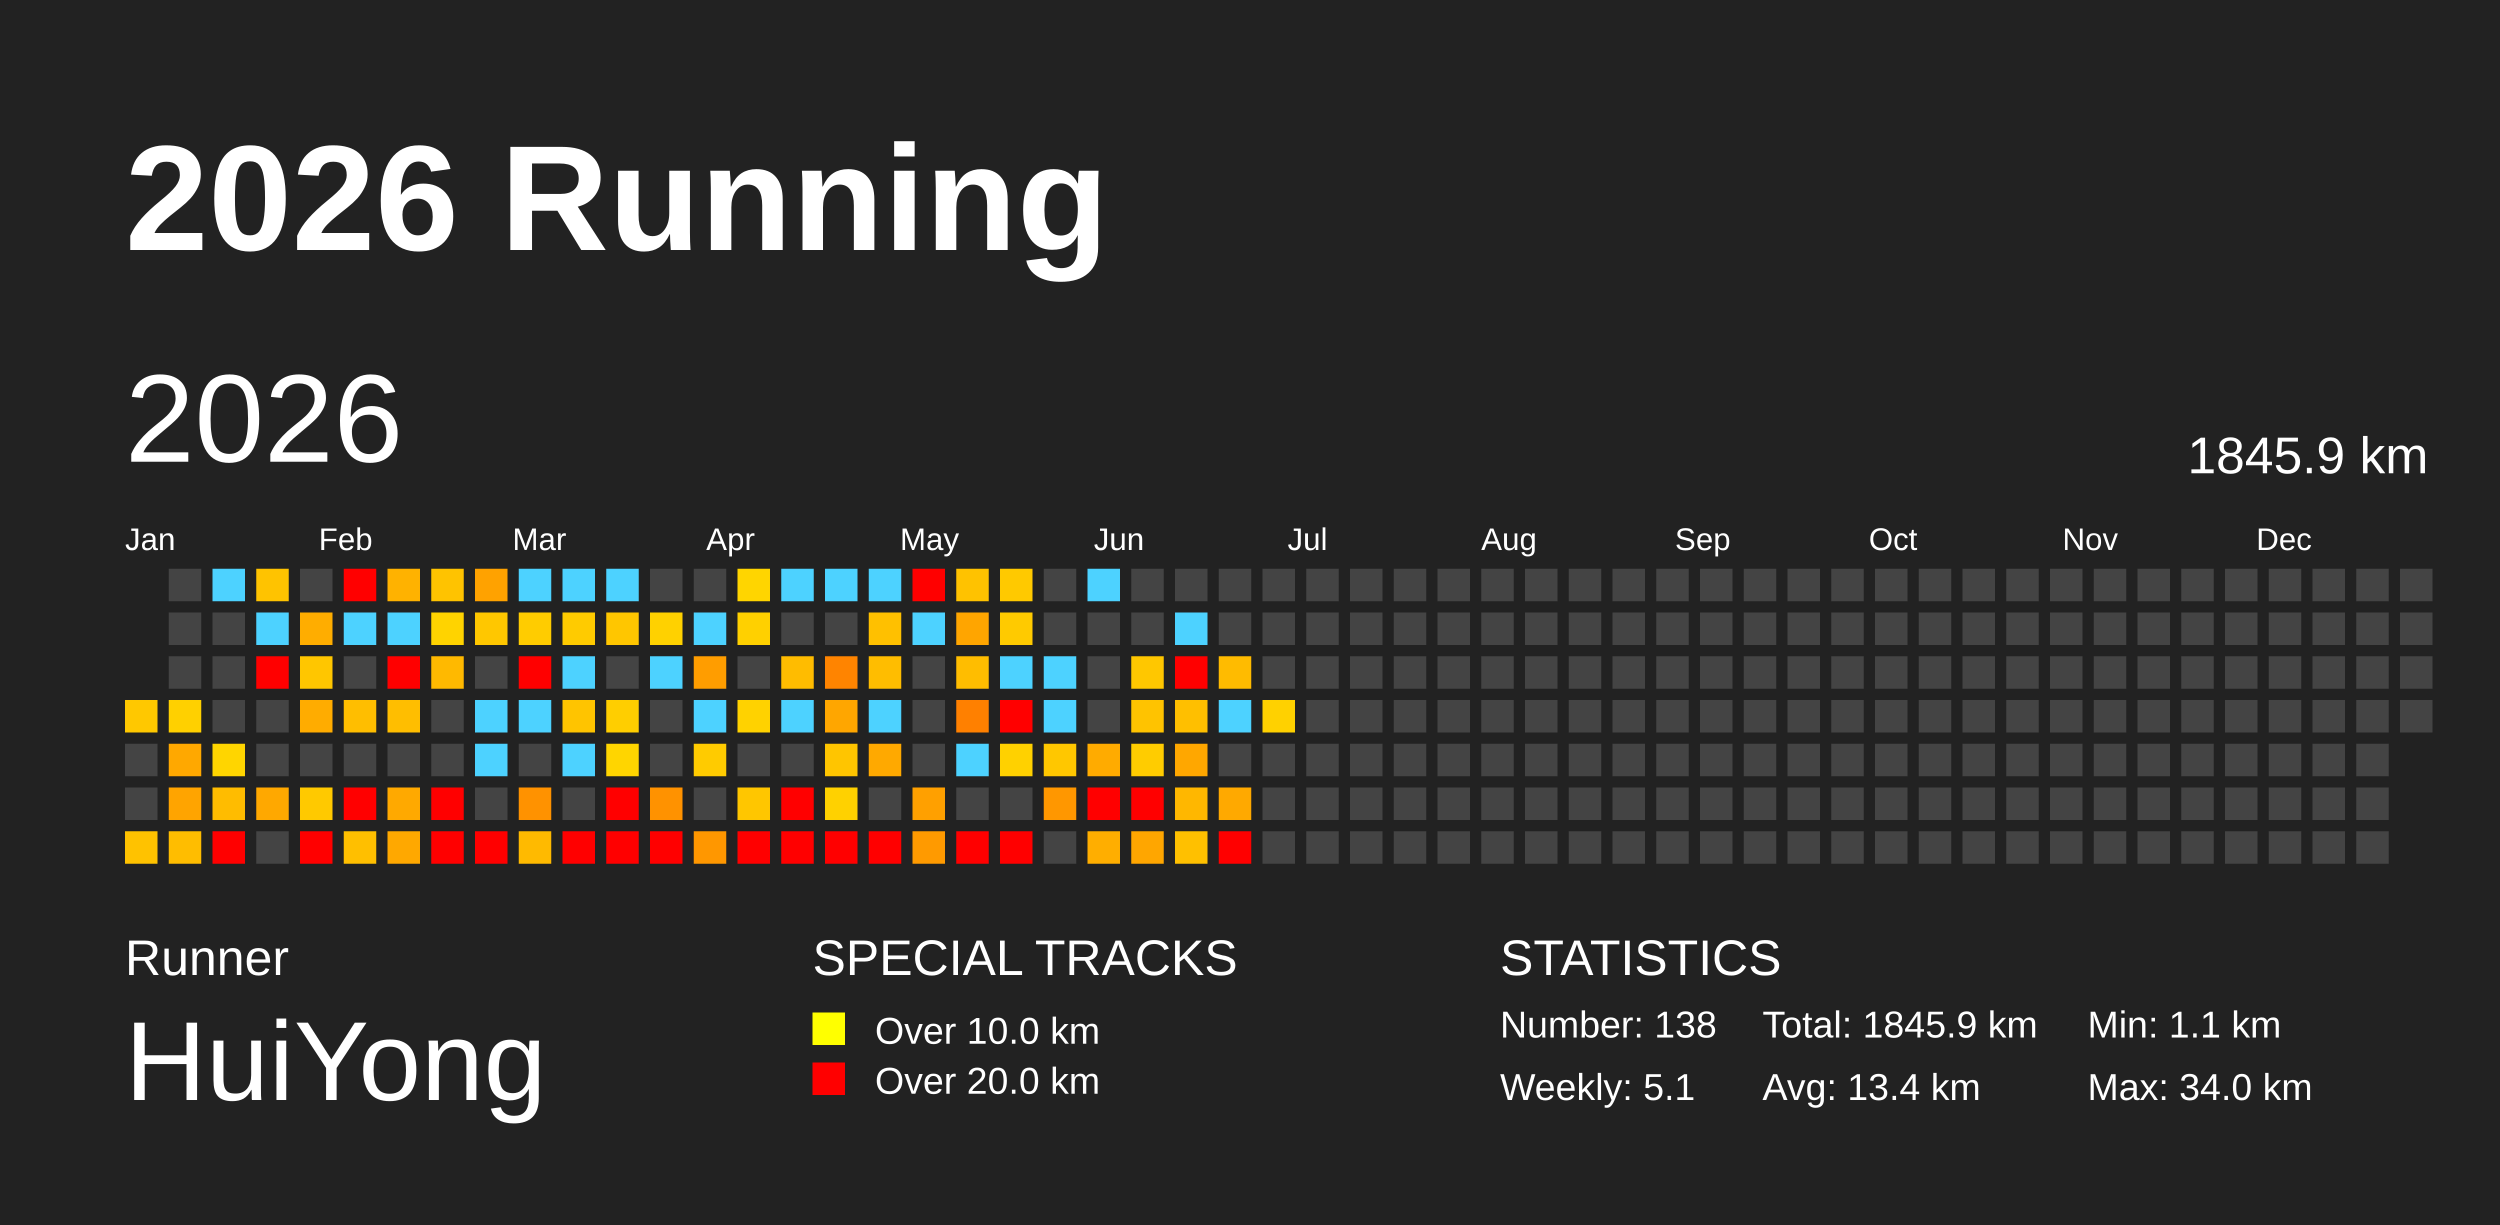
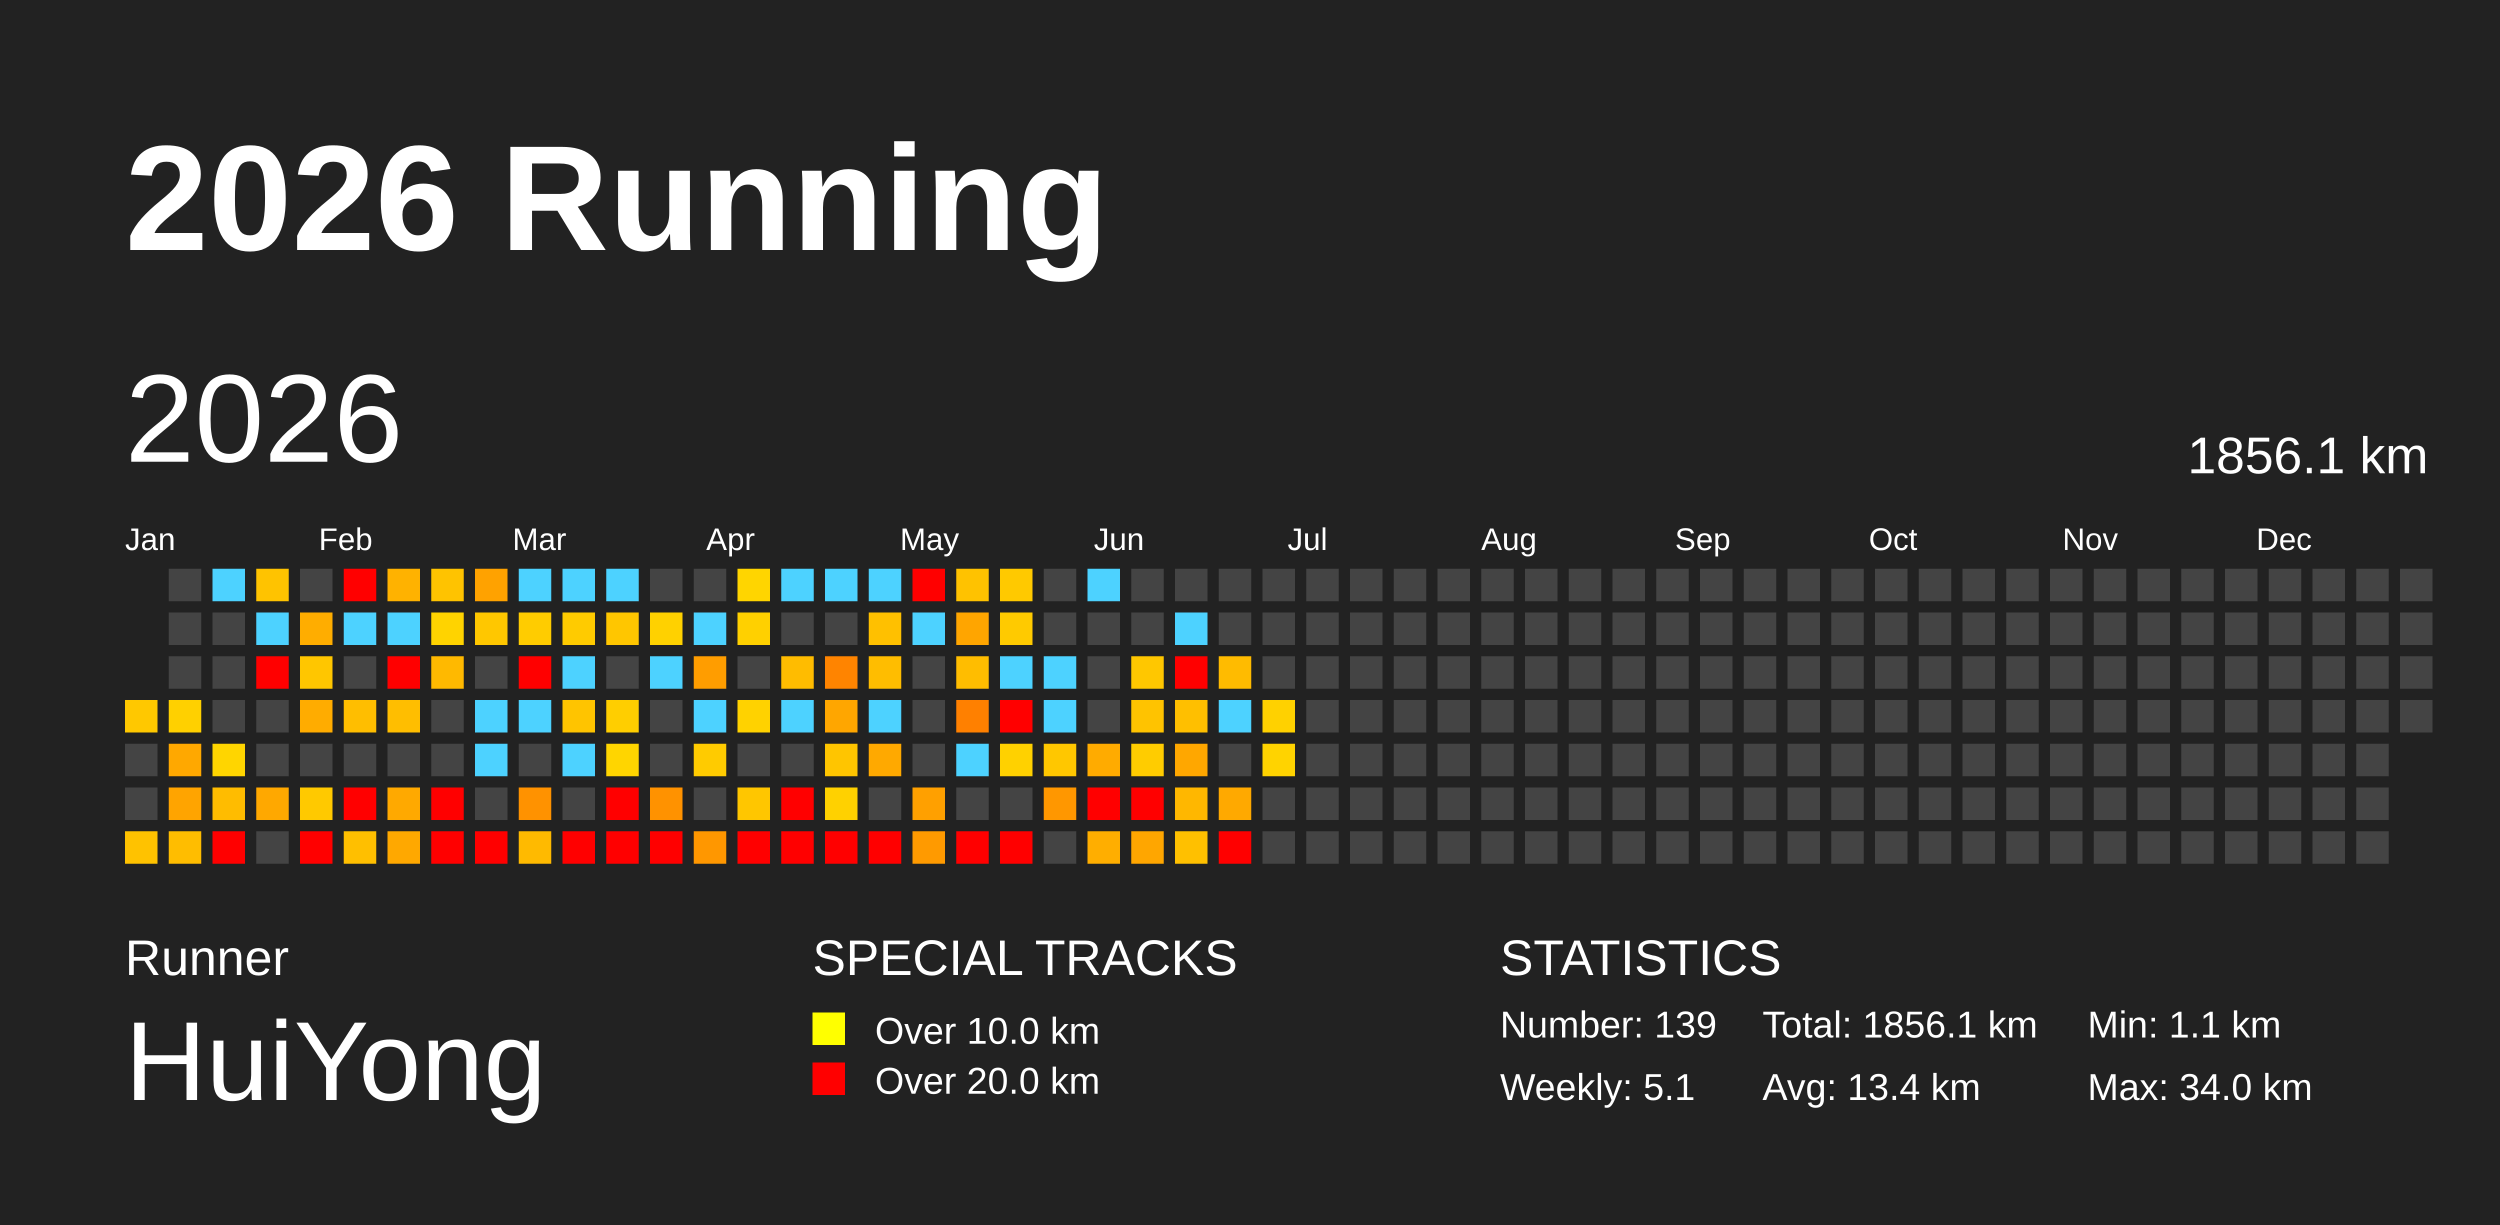
<svg xmlns="http://www.w3.org/2000/svg" baseProfile="full" height="98mm" version="1.1" viewBox="0,0,200,98" width="200mm">
  <defs />
  <rect fill="#222222" height="98" width="200" x="0" y="0" />
  <text fill="#FFFFFF" style="font-size:12px; font-family:Arial; font-weight:bold;" x="10" y="20">2026 Running</text>
  <text fill="#FFFFFF" style="font-size:4px; font-family:Arial" x="10" y="78">Runner</text>
  <text fill="#FFFFFF" style="font-size:9px; font-family:Arial" x="10" y="88">HuiYong</text>
  <text fill="#FFFFFF" style="font-size:4px; font-family:Arial" x="65" y="78">SPECIAL TRACKS</text>
  <rect fill="yellow" height="2.6" width="2.6" x="65" y="81" />
  <text fill="#FFFFFF" style="font-size:3px; font-family:Arial" x="70" y="83.5">Over 10.0 km</text>
  <rect fill="red" height="2.6" width="2.6" x="65" y="85" />
  <text fill="#FFFFFF" style="font-size:3px; font-family:Arial" x="70" y="87.5">Over 20.0 km</text>
  <text fill="#FFFFFF" style="font-size:4px; font-family:Arial" x="120" y="78">STATISTICS</text>
-   <text fill="#FFFFFF" style="font-size:3px; font-family:Arial" x="120" y="83">Number: 138</text>
+   <text fill="#FFFFFF" style="font-size:3px; font-family:Arial" x="120" y="83">Number: 139</text>
  <text fill="#FFFFFF" style="font-size:3px; font-family:Arial" x="120" y="88">Weekly: 5.1</text>
-   <text fill="#FFFFFF" style="font-size:3px; font-family:Arial" x="141" y="83">Total: 1845.9 km</text>
+   <text fill="#FFFFFF" style="font-size:3px; font-family:Arial" x="141" y="83">Total: 1856.1 km</text>
  <text fill="#FFFFFF" style="font-size:3px; font-family:Arial" x="141" y="88">Avg: 13.4 km</text>
  <text fill="#FFFFFF" style="font-size:3px; font-family:Arial" x="167" y="83">Min: 1.1 km</text>
  <text fill="#FFFFFF" style="font-size:3px; font-family:Arial" x="167" y="88">Max: 34.0 km</text>
  <text dominant-baseline="hanging" fill="#FFFFFF" style="font-size:10.0px; font-family:Arial;" x="10" y="30">2026</text>
-   <text dominant-baseline="hanging" fill="#FFFFFF" style="font-size:4.125px; font-family:Arial;" x="175" y="35">1845.9 km</text>
+   <text dominant-baseline="hanging" fill="#FFFFFF" style="font-size:4.125px; font-family:Arial;" x="175" y="35">1856.1 km</text>
  <text fill="#FFFFFF" style="font-size:2.5px; font-family:Arial" x="10.0" y="44">Jan</text>
  <text fill="#FFFFFF" style="font-size:2.5px; font-family:Arial" x="25.5" y="44">Feb</text>
  <text fill="#FFFFFF" style="font-size:2.5px; font-family:Arial" x="41.0" y="44">Mar</text>
  <text fill="#FFFFFF" style="font-size:2.5px; font-family:Arial" x="56.5" y="44">Apr</text>
  <text fill="#FFFFFF" style="font-size:2.5px; font-family:Arial" x="72.0" y="44">May</text>
  <text fill="#FFFFFF" style="font-size:2.5px; font-family:Arial" x="87.5" y="44">Jun</text>
  <text fill="#FFFFFF" style="font-size:2.5px; font-family:Arial" x="103.0" y="44">Jul</text>
  <text fill="#FFFFFF" style="font-size:2.5px; font-family:Arial" x="118.5" y="44">Aug</text>
  <text fill="#FFFFFF" style="font-size:2.5px; font-family:Arial" x="134.0" y="44">Sep</text>
  <text fill="#FFFFFF" style="font-size:2.5px; font-family:Arial" x="149.5" y="44">Oct</text>
  <text fill="#FFFFFF" style="font-size:2.5px; font-family:Arial" x="165.0" y="44">Nov</text>
  <text fill="#FFFFFF" style="font-size:2.5px; font-family:Arial" x="180.5" y="44">Dec</text>
  <rect fill="#ffc800" height="2.6" width="2.6" x="10.0" y="56.0" />
  <rect fill="#444444" height="2.6" width="2.6" x="10.0" y="59.5" />
  <rect fill="#444444" height="2.6" width="2.6" x="10.0" y="63.0" />
  <rect fill="#ffc200" height="2.6" width="2.6" x="10.0" y="66.5" />
  <rect fill="#444444" height="2.6" width="2.6" x="13.5" y="45.5" />
  <rect fill="#444444" height="2.6" width="2.6" x="13.5" y="49.0" />
  <rect fill="#444444" height="2.6" width="2.6" x="13.5" y="52.5" />
  <rect fill="#ffd000" height="2.6" width="2.6" x="13.5" y="56.0" />
  <rect fill="#ffa800" height="2.6" width="2.6" x="13.5" y="59.5" />
  <rect fill="#ffa400" height="2.6" width="2.6" x="13.5" y="63.0" />
  <rect fill="#ffbd00" height="2.6" width="2.6" x="13.5" y="66.5" />
  <rect fill="#4dd2ff" height="2.6" width="2.6" x="17.0" y="45.5" />
  <rect fill="#444444" height="2.6" width="2.6" x="17.0" y="49.0" />
  <rect fill="#444444" height="2.6" width="2.6" x="17.0" y="52.5" />
  <rect fill="#444444" height="2.6" width="2.6" x="17.0" y="56.0" />
  <rect fill="#ffd500" height="2.6" width="2.6" x="17.0" y="59.5" />
  <rect fill="#ffbc00" height="2.6" width="2.6" x="17.0" y="63.0" />
  <rect fill="red" height="2.6" width="2.6" x="17.0" y="66.5" />
  <rect fill="#ffc300" height="2.6" width="2.6" x="20.5" y="45.5" />
  <rect fill="#4dd2ff" height="2.6" width="2.6" x="20.5" y="49.0" />
  <rect fill="red" height="2.6" width="2.6" x="20.5" y="52.5" />
  <rect fill="#444444" height="2.6" width="2.6" x="20.5" y="56.0" />
  <rect fill="#444444" height="2.6" width="2.6" x="20.5" y="59.5" />
  <rect fill="#ffa800" height="2.6" width="2.6" x="20.5" y="63.0" />
  <rect fill="#444444" height="2.6" width="2.6" x="20.5" y="66.5" />
  <rect fill="#444444" height="2.6" width="2.6" x="24.0" y="45.5" />
  <rect fill="#ffad00" height="2.6" width="2.6" x="24.0" y="49.0" />
  <rect fill="#ffc600" height="2.6" width="2.6" x="24.0" y="52.5" />
  <rect fill="#ffac00" height="2.6" width="2.6" x="24.0" y="56.0" />
  <rect fill="#444444" height="2.6" width="2.6" x="24.0" y="59.5" />
  <rect fill="#ffc900" height="2.6" width="2.6" x="24.0" y="63.0" />
  <rect fill="red" height="2.6" width="2.6" x="24.0" y="66.5" />
  <rect fill="red" height="2.6" width="2.6" x="27.5" y="45.5" />
  <rect fill="#4dd2ff" height="2.6" width="2.6" x="27.5" y="49.0" />
  <rect fill="#444444" height="2.6" width="2.6" x="27.5" y="52.5" />
  <rect fill="#ffbe00" height="2.6" width="2.6" x="27.5" y="56.0" />
  <rect fill="#444444" height="2.6" width="2.6" x="27.5" y="59.5" />
  <rect fill="red" height="2.6" width="2.6" x="27.5" y="63.0" />
  <rect fill="#ffbf00" height="2.6" width="2.6" x="27.5" y="66.5" />
  <rect fill="#ffb200" height="2.6" width="2.6" x="31.0" y="45.5" />
  <rect fill="#4dd2ff" height="2.6" width="2.6" x="31.0" y="49.0" />
  <rect fill="red" height="2.6" width="2.6" x="31.0" y="52.5" />
  <rect fill="#ffbe00" height="2.6" width="2.6" x="31.0" y="56.0" />
  <rect fill="#444444" height="2.6" width="2.6" x="31.0" y="59.5" />
  <rect fill="#ffa900" height="2.6" width="2.6" x="31.0" y="63.0" />
  <rect fill="#ffa800" height="2.6" width="2.6" x="31.0" y="66.5" />
  <rect fill="#ffc300" height="2.6" width="2.6" x="34.5" y="45.5" />
  <rect fill="#ffd300" height="2.6" width="2.6" x="34.5" y="49.0" />
  <rect fill="#ffb900" height="2.6" width="2.6" x="34.5" y="52.5" />
  <rect fill="#444444" height="2.6" width="2.6" x="34.5" y="56.0" />
  <rect fill="#444444" height="2.6" width="2.6" x="34.5" y="59.5" />
  <rect fill="red" height="2.6" width="2.6" x="34.5" y="63.0" />
  <rect fill="red" height="2.6" width="2.6" x="34.5" y="66.5" />
  <rect fill="#ffa200" height="2.6" width="2.6" x="38.0" y="45.5" />
  <rect fill="#ffc700" height="2.6" width="2.6" x="38.0" y="49.0" />
  <rect fill="#444444" height="2.6" width="2.6" x="38.0" y="52.5" />
  <rect fill="#4dd2ff" height="2.6" width="2.6" x="38.0" y="56.0" />
  <rect fill="#4dd2ff" height="2.6" width="2.6" x="38.0" y="59.5" />
  <rect fill="#444444" height="2.6" width="2.6" x="38.0" y="63.0" />
  <rect fill="red" height="2.6" width="2.6" x="38.0" y="66.5" />
  <rect fill="#4dd2ff" height="2.6" width="2.6" x="41.5" y="45.5" />
  <rect fill="#ffcc00" height="2.6" width="2.6" x="41.5" y="49.0" />
  <rect fill="red" height="2.6" width="2.6" x="41.5" y="52.5" />
  <rect fill="#4dd2ff" height="2.6" width="2.6" x="41.5" y="56.0" />
  <rect fill="#444444" height="2.6" width="2.6" x="41.5" y="59.5" />
  <rect fill="#ff9200" height="2.6" width="2.6" x="41.5" y="63.0" />
  <rect fill="#ffba00" height="2.6" width="2.6" x="41.5" y="66.5" />
  <rect fill="#4dd2ff" height="2.6" width="2.6" x="45.0" y="45.5" />
  <rect fill="#ffcb00" height="2.6" width="2.6" x="45.0" y="49.0" />
  <rect fill="#4dd2ff" height="2.6" width="2.6" x="45.0" y="52.5" />
  <rect fill="#ffc400" height="2.6" width="2.6" x="45.0" y="56.0" />
  <rect fill="#4dd2ff" height="2.6" width="2.6" x="45.0" y="59.5" />
  <rect fill="#444444" height="2.6" width="2.6" x="45.0" y="63.0" />
  <rect fill="red" height="2.6" width="2.6" x="45.0" y="66.5" />
  <rect fill="#4dd2ff" height="2.6" width="2.6" x="48.5" y="45.5" />
  <rect fill="#ffc600" height="2.6" width="2.6" x="48.5" y="49.0" />
  <rect fill="#444444" height="2.6" width="2.6" x="48.5" y="52.5" />
  <rect fill="#ffce00" height="2.6" width="2.6" x="48.5" y="56.0" />
  <rect fill="#ffd500" height="2.6" width="2.6" x="48.5" y="59.5" />
  <rect fill="red" height="2.6" width="2.6" x="48.5" y="63.0" />
  <rect fill="red" height="2.6" width="2.6" x="48.5" y="66.5" />
  <rect fill="#444444" height="2.6" width="2.6" x="52.0" y="45.5" />
  <rect fill="#ffd100" height="2.6" width="2.6" x="52.0" y="49.0" />
  <rect fill="#4dd2ff" height="2.6" width="2.6" x="52.0" y="52.5" />
  <rect fill="#444444" height="2.6" width="2.6" x="52.0" y="56.0" />
  <rect fill="#444444" height="2.6" width="2.6" x="52.0" y="59.5" />
  <rect fill="#ff9200" height="2.6" width="2.6" x="52.0" y="63.0" />
  <rect fill="red" height="2.6" width="2.6" x="52.0" y="66.5" />
  <rect fill="#444444" height="2.6" width="2.6" x="55.5" y="45.5" />
  <rect fill="#4dd2ff" height="2.6" width="2.6" x="55.5" y="49.0" />
  <rect fill="#ff9d00" height="2.6" width="2.6" x="55.5" y="52.5" />
  <rect fill="#4dd2ff" height="2.6" width="2.6" x="55.5" y="56.0" />
  <rect fill="#ffcb00" height="2.6" width="2.6" x="55.5" y="59.5" />
  <rect fill="#444444" height="2.6" width="2.6" x="55.5" y="63.0" />
  <rect fill="#ff9700" height="2.6" width="2.6" x="55.5" y="66.5" />
  <rect fill="#ffd500" height="2.6" width="2.6" x="59.0" y="45.5" />
  <rect fill="#ffd000" height="2.6" width="2.6" x="59.0" y="49.0" />
  <rect fill="#444444" height="2.6" width="2.6" x="59.0" y="52.5" />
  <rect fill="#ffd200" height="2.6" width="2.6" x="59.0" y="56.0" />
  <rect fill="#444444" height="2.6" width="2.6" x="59.0" y="59.5" />
  <rect fill="#ffc600" height="2.6" width="2.6" x="59.0" y="63.0" />
  <rect fill="red" height="2.6" width="2.6" x="59.0" y="66.5" />
  <rect fill="#4dd2ff" height="2.6" width="2.6" x="62.5" y="45.5" />
  <rect fill="#444444" height="2.6" width="2.6" x="62.5" y="49.0" />
  <rect fill="#ffbc00" height="2.6" width="2.6" x="62.5" y="52.5" />
  <rect fill="#4dd2ff" height="2.6" width="2.6" x="62.5" y="56.0" />
  <rect fill="#444444" height="2.6" width="2.6" x="62.5" y="59.5" />
  <rect fill="red" height="2.6" width="2.6" x="62.5" y="63.0" />
  <rect fill="red" height="2.6" width="2.6" x="62.5" y="66.5" />
  <rect fill="#4dd2ff" height="2.6" width="2.6" x="66.0" y="45.5" />
  <rect fill="#444444" height="2.6" width="2.6" x="66.0" y="49.0" />
  <rect fill="#ff8400" height="2.6" width="2.6" x="66.0" y="52.5" />
  <rect fill="#ffa600" height="2.6" width="2.6" x="66.0" y="56.0" />
  <rect fill="#ffc500" height="2.6" width="2.6" x="66.0" y="59.5" />
  <rect fill="#ffd100" height="2.6" width="2.6" x="66.0" y="63.0" />
  <rect fill="red" height="2.6" width="2.6" x="66.0" y="66.5" />
  <rect fill="#4dd2ff" height="2.6" width="2.6" x="69.5" y="45.5" />
  <rect fill="#ffc000" height="2.6" width="2.6" x="69.5" y="49.0" />
  <rect fill="#ffbd00" height="2.6" width="2.6" x="69.5" y="52.5" />
  <rect fill="#4dd2ff" height="2.6" width="2.6" x="69.5" y="56.0" />
  <rect fill="#ffa900" height="2.6" width="2.6" x="69.5" y="59.5" />
  <rect fill="#444444" height="2.6" width="2.6" x="69.5" y="63.0" />
  <rect fill="red" height="2.6" width="2.6" x="69.5" y="66.5" />
  <rect fill="red" height="2.6" width="2.6" x="73.0" y="45.5" />
  <rect fill="#4dd2ff" height="2.6" width="2.6" x="73.0" y="49.0" />
  <rect fill="#444444" height="2.6" width="2.6" x="73.0" y="52.5" />
  <rect fill="#444444" height="2.6" width="2.6" x="73.0" y="56.0" />
  <rect fill="#444444" height="2.6" width="2.6" x="73.0" y="59.5" />
  <rect fill="#ffa000" height="2.6" width="2.6" x="73.0" y="63.0" />
  <rect fill="#ff9a00" height="2.6" width="2.6" x="73.0" y="66.5" />
  <rect fill="#ffc200" height="2.6" width="2.6" x="76.5" y="45.5" />
  <rect fill="#ffa500" height="2.6" width="2.6" x="76.5" y="49.0" />
  <rect fill="#ffbd00" height="2.6" width="2.6" x="76.5" y="52.5" />
  <rect fill="#ff8000" height="2.6" width="2.6" x="76.5" y="56.0" />
  <rect fill="#4dd2ff" height="2.6" width="2.6" x="76.5" y="59.5" />
  <rect fill="#444444" height="2.6" width="2.6" x="76.5" y="63.0" />
  <rect fill="red" height="2.6" width="2.6" x="76.5" y="66.5" />
  <rect fill="#ffc900" height="2.6" width="2.6" x="80.0" y="45.5" />
  <rect fill="#ffca00" height="2.6" width="2.6" x="80.0" y="49.0" />
  <rect fill="#4dd2ff" height="2.6" width="2.6" x="80.0" y="52.5" />
  <rect fill="red" height="2.6" width="2.6" x="80.0" y="56.0" />
  <rect fill="#ffd100" height="2.6" width="2.6" x="80.0" y="59.5" />
  <rect fill="#444444" height="2.6" width="2.6" x="80.0" y="63.0" />
  <rect fill="red" height="2.6" width="2.6" x="80.0" y="66.5" />
  <rect fill="#444444" height="2.6" width="2.6" x="83.5" y="45.5" />
  <rect fill="#444444" height="2.6" width="2.6" x="83.5" y="49.0" />
  <rect fill="#4dd2ff" height="2.6" width="2.6" x="83.5" y="52.5" />
  <rect fill="#4dd2ff" height="2.6" width="2.6" x="83.5" y="56.0" />
  <rect fill="#ffc700" height="2.6" width="2.6" x="83.5" y="59.5" />
  <rect fill="#ff9700" height="2.6" width="2.6" x="83.5" y="63.0" />
  <rect fill="#444444" height="2.6" width="2.6" x="83.5" y="66.5" />
  <rect fill="#4dd2ff" height="2.6" width="2.6" x="87.0" y="45.5" />
  <rect fill="#444444" height="2.6" width="2.6" x="87.0" y="49.0" />
  <rect fill="#444444" height="2.6" width="2.6" x="87.0" y="52.5" />
  <rect fill="#444444" height="2.6" width="2.6" x="87.0" y="56.0" />
  <rect fill="#ffab00" height="2.6" width="2.6" x="87.0" y="59.5" />
  <rect fill="red" height="2.6" width="2.6" x="87.0" y="63.0" />
  <rect fill="#ffae00" height="2.6" width="2.6" x="87.0" y="66.5" />
  <rect fill="#444444" height="2.6" width="2.6" x="90.5" y="45.5" />
  <rect fill="#444444" height="2.6" width="2.6" x="90.5" y="49.0" />
  <rect fill="#ffc700" height="2.6" width="2.6" x="90.5" y="52.5" />
  <rect fill="#ffc300" height="2.6" width="2.6" x="90.5" y="56.0" />
  <rect fill="#ffcc00" height="2.6" width="2.6" x="90.5" y="59.5" />
  <rect fill="red" height="2.6" width="2.6" x="90.5" y="63.0" />
  <rect fill="#ffa600" height="2.6" width="2.6" x="90.5" y="66.5" />
  <rect fill="#444444" height="2.6" width="2.6" x="94.0" y="45.5" />
  <rect fill="#4dd2ff" height="2.6" width="2.6" x="94.0" y="49.0" />
  <rect fill="red" height="2.6" width="2.6" x="94.0" y="52.5" />
  <rect fill="#ffbf00" height="2.6" width="2.6" x="94.0" y="56.0" />
  <rect fill="#ffa700" height="2.6" width="2.6" x="94.0" y="59.5" />
  <rect fill="#ffb700" height="2.6" width="2.6" x="94.0" y="63.0" />
  <rect fill="#ffc000" height="2.6" width="2.6" x="94.0" y="66.5" />
  <rect fill="#444444" height="2.6" width="2.6" x="97.5" y="45.5" />
  <rect fill="#444444" height="2.6" width="2.6" x="97.5" y="49.0" />
  <rect fill="#ffbb00" height="2.6" width="2.6" x="97.5" y="52.5" />
  <rect fill="#4dd2ff" height="2.6" width="2.6" x="97.5" y="56.0" />
  <rect fill="#444444" height="2.6" width="2.6" x="97.5" y="59.5" />
  <rect fill="#ffa900" height="2.6" width="2.6" x="97.5" y="63.0" />
  <rect fill="red" height="2.6" width="2.6" x="97.5" y="66.5" />
  <rect fill="#444444" height="2.6" width="2.6" x="101.0" y="45.5" />
  <rect fill="#444444" height="2.6" width="2.6" x="101.0" y="49.0" />
  <rect fill="#444444" height="2.6" width="2.6" x="101.0" y="52.5" />
  <rect fill="#ffd100" height="2.6" width="2.6" x="101.0" y="56.0" />
-   <rect fill="#444444" height="2.6" width="2.6" x="101.0" y="59.5" />
+   <rect fill="#ffd300" height="2.6" width="2.6" x="101.0" y="59.5" />
  <rect fill="#444444" height="2.6" width="2.6" x="101.0" y="63.0" />
  <rect fill="#444444" height="2.6" width="2.6" x="101.0" y="66.5" />
  <rect fill="#444444" height="2.6" width="2.6" x="104.5" y="45.5" />
  <rect fill="#444444" height="2.6" width="2.6" x="104.5" y="49.0" />
  <rect fill="#444444" height="2.6" width="2.6" x="104.5" y="52.5" />
  <rect fill="#444444" height="2.6" width="2.6" x="104.5" y="56.0" />
  <rect fill="#444444" height="2.6" width="2.6" x="104.5" y="59.5" />
  <rect fill="#444444" height="2.6" width="2.6" x="104.5" y="63.0" />
  <rect fill="#444444" height="2.6" width="2.6" x="104.5" y="66.5" />
  <rect fill="#444444" height="2.6" width="2.6" x="108.0" y="45.5" />
  <rect fill="#444444" height="2.6" width="2.6" x="108.0" y="49.0" />
  <rect fill="#444444" height="2.6" width="2.6" x="108.0" y="52.5" />
  <rect fill="#444444" height="2.6" width="2.6" x="108.0" y="56.0" />
  <rect fill="#444444" height="2.6" width="2.6" x="108.0" y="59.5" />
  <rect fill="#444444" height="2.6" width="2.6" x="108.0" y="63.0" />
  <rect fill="#444444" height="2.6" width="2.6" x="108.0" y="66.5" />
  <rect fill="#444444" height="2.6" width="2.6" x="111.5" y="45.5" />
  <rect fill="#444444" height="2.6" width="2.6" x="111.5" y="49.0" />
  <rect fill="#444444" height="2.6" width="2.6" x="111.5" y="52.5" />
  <rect fill="#444444" height="2.6" width="2.6" x="111.5" y="56.0" />
  <rect fill="#444444" height="2.6" width="2.6" x="111.5" y="59.5" />
  <rect fill="#444444" height="2.6" width="2.6" x="111.5" y="63.0" />
  <rect fill="#444444" height="2.6" width="2.6" x="111.5" y="66.5" />
  <rect fill="#444444" height="2.6" width="2.6" x="115.0" y="45.5" />
  <rect fill="#444444" height="2.6" width="2.6" x="115.0" y="49.0" />
  <rect fill="#444444" height="2.6" width="2.6" x="115.0" y="52.5" />
  <rect fill="#444444" height="2.6" width="2.6" x="115.0" y="56.0" />
  <rect fill="#444444" height="2.6" width="2.6" x="115.0" y="59.5" />
  <rect fill="#444444" height="2.6" width="2.6" x="115.0" y="63.0" />
  <rect fill="#444444" height="2.6" width="2.6" x="115.0" y="66.5" />
  <rect fill="#444444" height="2.6" width="2.6" x="118.5" y="45.5" />
  <rect fill="#444444" height="2.6" width="2.6" x="118.5" y="49.0" />
  <rect fill="#444444" height="2.6" width="2.6" x="118.5" y="52.5" />
  <rect fill="#444444" height="2.6" width="2.6" x="118.5" y="56.0" />
  <rect fill="#444444" height="2.6" width="2.6" x="118.5" y="59.5" />
  <rect fill="#444444" height="2.6" width="2.6" x="118.5" y="63.0" />
  <rect fill="#444444" height="2.6" width="2.6" x="118.5" y="66.5" />
  <rect fill="#444444" height="2.6" width="2.6" x="122.0" y="45.5" />
  <rect fill="#444444" height="2.6" width="2.6" x="122.0" y="49.0" />
  <rect fill="#444444" height="2.6" width="2.6" x="122.0" y="52.5" />
  <rect fill="#444444" height="2.6" width="2.6" x="122.0" y="56.0" />
  <rect fill="#444444" height="2.6" width="2.6" x="122.0" y="59.5" />
  <rect fill="#444444" height="2.6" width="2.6" x="122.0" y="63.0" />
  <rect fill="#444444" height="2.6" width="2.6" x="122.0" y="66.5" />
  <rect fill="#444444" height="2.6" width="2.6" x="125.5" y="45.5" />
  <rect fill="#444444" height="2.6" width="2.6" x="125.5" y="49.0" />
  <rect fill="#444444" height="2.6" width="2.6" x="125.5" y="52.5" />
  <rect fill="#444444" height="2.6" width="2.6" x="125.5" y="56.0" />
  <rect fill="#444444" height="2.6" width="2.6" x="125.5" y="59.5" />
  <rect fill="#444444" height="2.6" width="2.6" x="125.5" y="63.0" />
  <rect fill="#444444" height="2.6" width="2.6" x="125.5" y="66.5" />
  <rect fill="#444444" height="2.6" width="2.6" x="129.0" y="45.5" />
  <rect fill="#444444" height="2.6" width="2.6" x="129.0" y="49.0" />
  <rect fill="#444444" height="2.6" width="2.6" x="129.0" y="52.5" />
  <rect fill="#444444" height="2.6" width="2.6" x="129.0" y="56.0" />
  <rect fill="#444444" height="2.6" width="2.6" x="129.0" y="59.5" />
  <rect fill="#444444" height="2.6" width="2.6" x="129.0" y="63.0" />
  <rect fill="#444444" height="2.6" width="2.6" x="129.0" y="66.5" />
  <rect fill="#444444" height="2.6" width="2.6" x="132.5" y="45.5" />
  <rect fill="#444444" height="2.6" width="2.6" x="132.5" y="49.0" />
  <rect fill="#444444" height="2.6" width="2.6" x="132.5" y="52.5" />
  <rect fill="#444444" height="2.6" width="2.6" x="132.5" y="56.0" />
  <rect fill="#444444" height="2.6" width="2.6" x="132.5" y="59.5" />
  <rect fill="#444444" height="2.6" width="2.6" x="132.5" y="63.0" />
  <rect fill="#444444" height="2.6" width="2.6" x="132.5" y="66.5" />
  <rect fill="#444444" height="2.6" width="2.6" x="136.0" y="45.5" />
  <rect fill="#444444" height="2.6" width="2.6" x="136.0" y="49.0" />
  <rect fill="#444444" height="2.6" width="2.6" x="136.0" y="52.5" />
  <rect fill="#444444" height="2.6" width="2.6" x="136.0" y="56.0" />
  <rect fill="#444444" height="2.6" width="2.6" x="136.0" y="59.5" />
  <rect fill="#444444" height="2.6" width="2.6" x="136.0" y="63.0" />
  <rect fill="#444444" height="2.6" width="2.6" x="136.0" y="66.5" />
  <rect fill="#444444" height="2.6" width="2.6" x="139.5" y="45.5" />
  <rect fill="#444444" height="2.6" width="2.6" x="139.5" y="49.0" />
  <rect fill="#444444" height="2.6" width="2.6" x="139.5" y="52.5" />
  <rect fill="#444444" height="2.6" width="2.6" x="139.5" y="56.0" />
  <rect fill="#444444" height="2.6" width="2.6" x="139.5" y="59.5" />
  <rect fill="#444444" height="2.6" width="2.6" x="139.5" y="63.0" />
  <rect fill="#444444" height="2.6" width="2.6" x="139.5" y="66.5" />
  <rect fill="#444444" height="2.6" width="2.6" x="143.0" y="45.5" />
  <rect fill="#444444" height="2.6" width="2.6" x="143.0" y="49.0" />
  <rect fill="#444444" height="2.6" width="2.6" x="143.0" y="52.5" />
  <rect fill="#444444" height="2.6" width="2.6" x="143.0" y="56.0" />
  <rect fill="#444444" height="2.6" width="2.6" x="143.0" y="59.5" />
  <rect fill="#444444" height="2.6" width="2.6" x="143.0" y="63.0" />
  <rect fill="#444444" height="2.6" width="2.6" x="143.0" y="66.5" />
  <rect fill="#444444" height="2.6" width="2.6" x="146.5" y="45.5" />
  <rect fill="#444444" height="2.6" width="2.6" x="146.5" y="49.0" />
  <rect fill="#444444" height="2.6" width="2.6" x="146.5" y="52.5" />
  <rect fill="#444444" height="2.6" width="2.6" x="146.5" y="56.0" />
  <rect fill="#444444" height="2.6" width="2.6" x="146.5" y="59.5" />
  <rect fill="#444444" height="2.6" width="2.6" x="146.5" y="63.0" />
  <rect fill="#444444" height="2.6" width="2.6" x="146.5" y="66.5" />
  <rect fill="#444444" height="2.6" width="2.6" x="150.0" y="45.5" />
  <rect fill="#444444" height="2.6" width="2.6" x="150.0" y="49.0" />
  <rect fill="#444444" height="2.6" width="2.6" x="150.0" y="52.5" />
  <rect fill="#444444" height="2.6" width="2.6" x="150.0" y="56.0" />
  <rect fill="#444444" height="2.6" width="2.6" x="150.0" y="59.5" />
  <rect fill="#444444" height="2.6" width="2.6" x="150.0" y="63.0" />
  <rect fill="#444444" height="2.6" width="2.6" x="150.0" y="66.5" />
  <rect fill="#444444" height="2.6" width="2.6" x="153.5" y="45.5" />
  <rect fill="#444444" height="2.6" width="2.6" x="153.5" y="49.0" />
  <rect fill="#444444" height="2.6" width="2.6" x="153.5" y="52.5" />
  <rect fill="#444444" height="2.6" width="2.6" x="153.5" y="56.0" />
  <rect fill="#444444" height="2.6" width="2.6" x="153.5" y="59.5" />
  <rect fill="#444444" height="2.6" width="2.6" x="153.5" y="63.0" />
  <rect fill="#444444" height="2.6" width="2.6" x="153.5" y="66.5" />
  <rect fill="#444444" height="2.6" width="2.6" x="157.0" y="45.5" />
  <rect fill="#444444" height="2.6" width="2.6" x="157.0" y="49.0" />
  <rect fill="#444444" height="2.6" width="2.6" x="157.0" y="52.5" />
  <rect fill="#444444" height="2.6" width="2.6" x="157.0" y="56.0" />
  <rect fill="#444444" height="2.6" width="2.6" x="157.0" y="59.5" />
  <rect fill="#444444" height="2.6" width="2.6" x="157.0" y="63.0" />
  <rect fill="#444444" height="2.6" width="2.6" x="157.0" y="66.5" />
  <rect fill="#444444" height="2.6" width="2.6" x="160.5" y="45.5" />
  <rect fill="#444444" height="2.6" width="2.6" x="160.5" y="49.0" />
  <rect fill="#444444" height="2.6" width="2.6" x="160.5" y="52.5" />
  <rect fill="#444444" height="2.6" width="2.6" x="160.5" y="56.0" />
  <rect fill="#444444" height="2.6" width="2.6" x="160.5" y="59.5" />
  <rect fill="#444444" height="2.6" width="2.6" x="160.5" y="63.0" />
  <rect fill="#444444" height="2.6" width="2.6" x="160.5" y="66.5" />
  <rect fill="#444444" height="2.6" width="2.6" x="164.0" y="45.5" />
  <rect fill="#444444" height="2.6" width="2.6" x="164.0" y="49.0" />
  <rect fill="#444444" height="2.6" width="2.6" x="164.0" y="52.5" />
  <rect fill="#444444" height="2.6" width="2.6" x="164.0" y="56.0" />
  <rect fill="#444444" height="2.6" width="2.6" x="164.0" y="59.5" />
  <rect fill="#444444" height="2.6" width="2.6" x="164.0" y="63.0" />
  <rect fill="#444444" height="2.6" width="2.6" x="164.0" y="66.5" />
  <rect fill="#444444" height="2.6" width="2.6" x="167.5" y="45.5" />
  <rect fill="#444444" height="2.6" width="2.6" x="167.5" y="49.0" />
  <rect fill="#444444" height="2.6" width="2.6" x="167.5" y="52.5" />
  <rect fill="#444444" height="2.6" width="2.6" x="167.5" y="56.0" />
  <rect fill="#444444" height="2.6" width="2.6" x="167.5" y="59.5" />
  <rect fill="#444444" height="2.6" width="2.6" x="167.5" y="63.0" />
  <rect fill="#444444" height="2.6" width="2.6" x="167.5" y="66.5" />
  <rect fill="#444444" height="2.6" width="2.6" x="171.0" y="45.5" />
  <rect fill="#444444" height="2.6" width="2.6" x="171.0" y="49.0" />
  <rect fill="#444444" height="2.6" width="2.6" x="171.0" y="52.5" />
  <rect fill="#444444" height="2.6" width="2.6" x="171.0" y="56.0" />
  <rect fill="#444444" height="2.6" width="2.6" x="171.0" y="59.5" />
  <rect fill="#444444" height="2.6" width="2.6" x="171.0" y="63.0" />
  <rect fill="#444444" height="2.6" width="2.6" x="171.0" y="66.5" />
  <rect fill="#444444" height="2.6" width="2.6" x="174.5" y="45.5" />
  <rect fill="#444444" height="2.6" width="2.6" x="174.5" y="49.0" />
  <rect fill="#444444" height="2.6" width="2.6" x="174.5" y="52.5" />
  <rect fill="#444444" height="2.6" width="2.6" x="174.5" y="56.0" />
  <rect fill="#444444" height="2.6" width="2.6" x="174.5" y="59.5" />
  <rect fill="#444444" height="2.6" width="2.6" x="174.5" y="63.0" />
  <rect fill="#444444" height="2.6" width="2.6" x="174.5" y="66.5" />
  <rect fill="#444444" height="2.6" width="2.6" x="178.0" y="45.5" />
  <rect fill="#444444" height="2.6" width="2.6" x="178.0" y="49.0" />
  <rect fill="#444444" height="2.6" width="2.6" x="178.0" y="52.5" />
  <rect fill="#444444" height="2.6" width="2.6" x="178.0" y="56.0" />
  <rect fill="#444444" height="2.6" width="2.6" x="178.0" y="59.5" />
  <rect fill="#444444" height="2.6" width="2.6" x="178.0" y="63.0" />
  <rect fill="#444444" height="2.6" width="2.6" x="178.0" y="66.5" />
  <rect fill="#444444" height="2.6" width="2.6" x="181.5" y="45.5" />
  <rect fill="#444444" height="2.6" width="2.6" x="181.5" y="49.0" />
  <rect fill="#444444" height="2.6" width="2.6" x="181.5" y="52.5" />
  <rect fill="#444444" height="2.6" width="2.6" x="181.5" y="56.0" />
  <rect fill="#444444" height="2.6" width="2.6" x="181.5" y="59.5" />
  <rect fill="#444444" height="2.6" width="2.6" x="181.5" y="63.0" />
  <rect fill="#444444" height="2.6" width="2.6" x="181.5" y="66.5" />
  <rect fill="#444444" height="2.6" width="2.6" x="185.0" y="45.5" />
  <rect fill="#444444" height="2.6" width="2.6" x="185.0" y="49.0" />
  <rect fill="#444444" height="2.6" width="2.6" x="185.0" y="52.5" />
  <rect fill="#444444" height="2.6" width="2.6" x="185.0" y="56.0" />
  <rect fill="#444444" height="2.6" width="2.6" x="185.0" y="59.5" />
  <rect fill="#444444" height="2.6" width="2.6" x="185.0" y="63.0" />
  <rect fill="#444444" height="2.6" width="2.6" x="185.0" y="66.5" />
  <rect fill="#444444" height="2.6" width="2.6" x="188.5" y="45.5" />
  <rect fill="#444444" height="2.6" width="2.6" x="188.5" y="49.0" />
  <rect fill="#444444" height="2.6" width="2.6" x="188.5" y="52.5" />
  <rect fill="#444444" height="2.6" width="2.6" x="188.5" y="56.0" />
  <rect fill="#444444" height="2.6" width="2.6" x="188.5" y="59.5" />
  <rect fill="#444444" height="2.6" width="2.6" x="188.5" y="63.0" />
  <rect fill="#444444" height="2.6" width="2.6" x="188.5" y="66.5" />
  <rect fill="#444444" height="2.6" width="2.6" x="192.0" y="45.5" />
  <rect fill="#444444" height="2.6" width="2.6" x="192.0" y="49.0" />
  <rect fill="#444444" height="2.6" width="2.6" x="192.0" y="52.5" />
  <rect fill="#444444" height="2.6" width="2.6" x="192.0" y="56.0" />
</svg>
